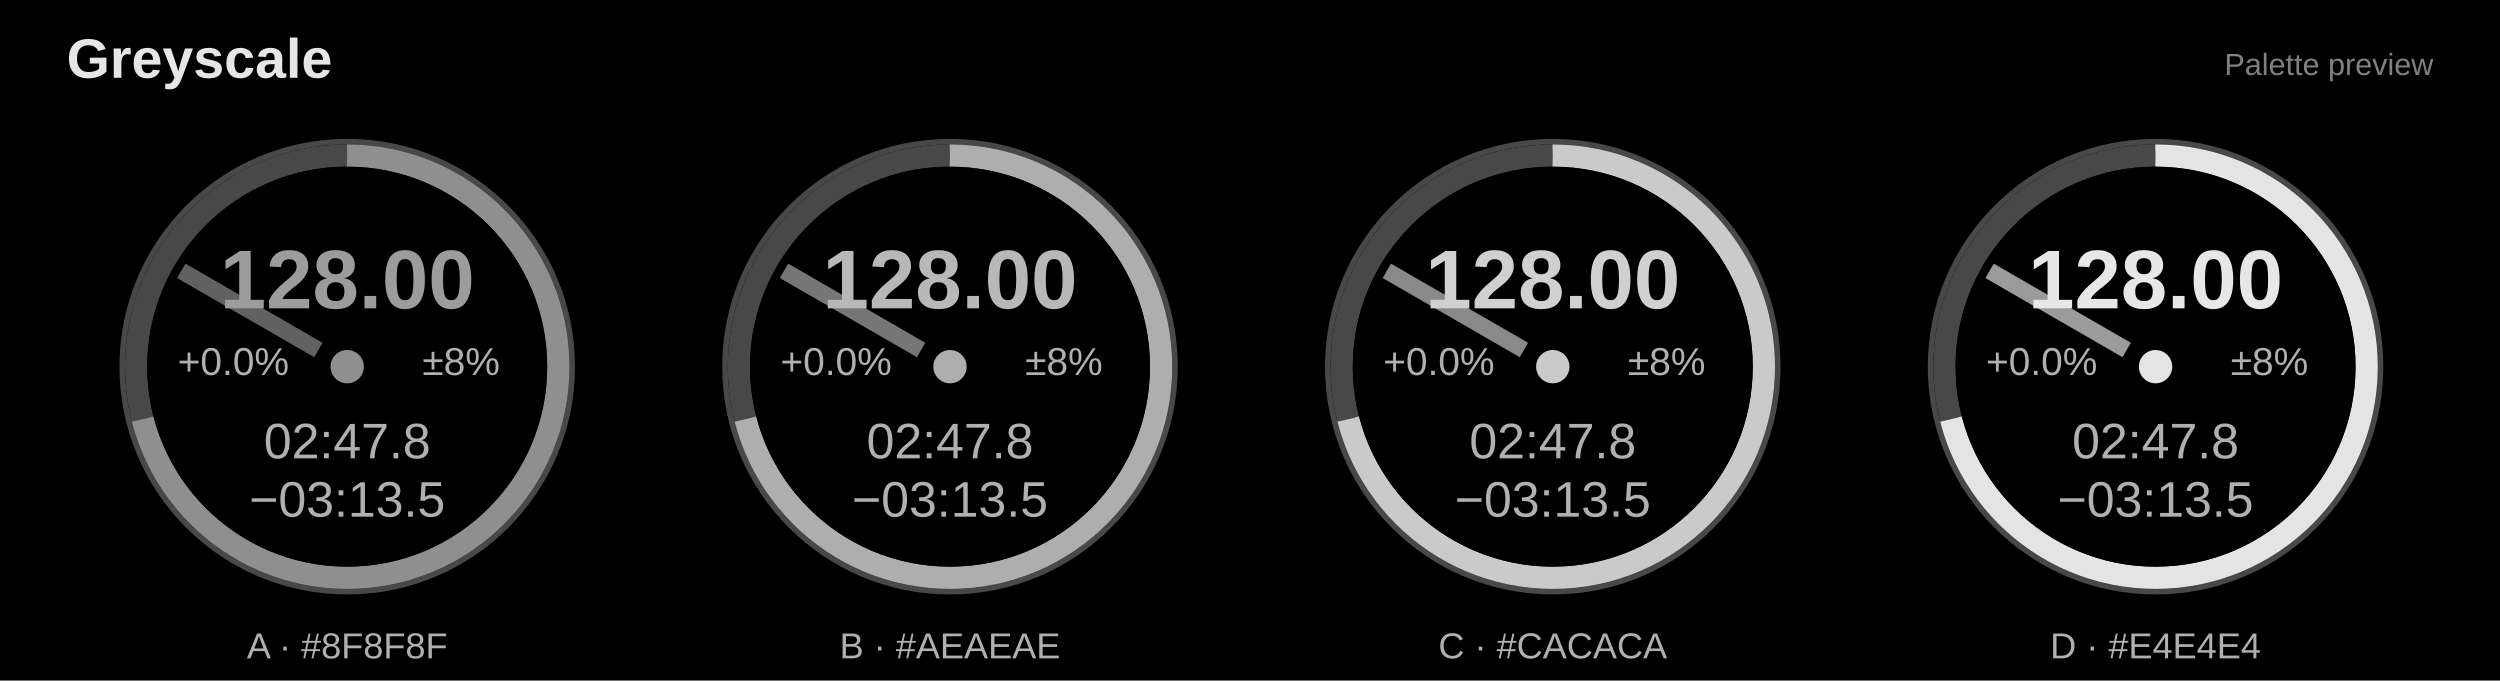
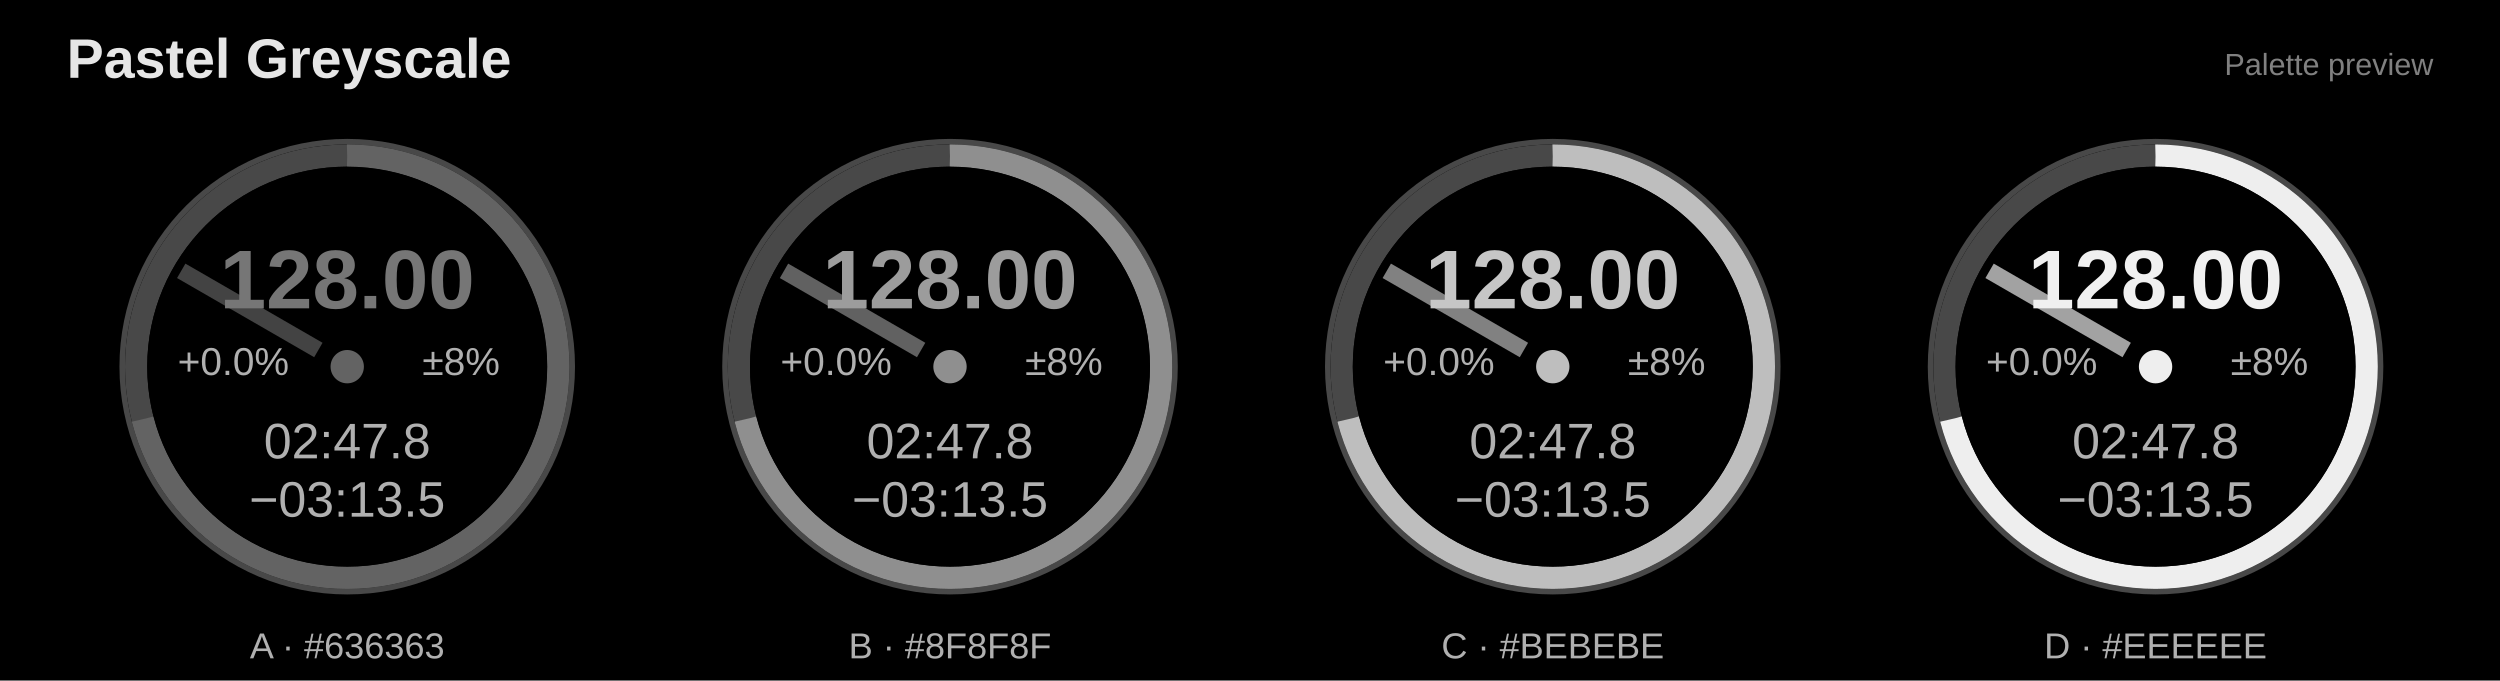
<svg xmlns="http://www.w3.org/2000/svg" width="900" height="245" viewBox="0 0 900 245" role="img" aria-labelledby="title desc">
  <style>text{font-family:Arial,Helvetica,sans-serif;font-variant-numeric:tabular-nums}</style>
  <rect width="900" height="245" fill="#000000" />
  <g transform="translate(0,0)">
-     <text x="24" y="28" fill="#E6E6E6" font-size="20" text-anchor="start" font-weight="600">Greyscale</text>
+     <text x="24" y="28" fill="#E6E6E6" font-size="20" text-anchor="start" font-weight="600">Pastel Greyscale</text>
    <text x="876" y="27" fill="#808080" font-size="11" text-anchor="end" font-weight="400">Palette preview</text>
    <g transform="translate(43,50)">
+       <circle cx="82" cy="82" r="81" fill="#000000" stroke="#484848" stroke-width="2" />
+       <circle cx="82" cy="82" r="76" fill="none" stroke="#484848" stroke-width="8" />
+       <circle cx="82" cy="82" r="76" fill="none" stroke="#636363" stroke-width="8" stroke-dasharray="339.041 138.481" transform="rotate(-90 82 82)" />
+       <circle cx="82" cy="82" r="71.5" fill="#000000" stroke="#000000" />
+       <rect x="79" y="13" width="6" height="57" fill="#434343" transform="rotate(-60 82 82)" />
+       <circle cx="82" cy="82" r="6" fill="#636363" />
+       <text x="82" y="61" fill="#767676" font-size="30" text-anchor="middle" font-weight="700">128.00</text>
+       <text x="41" y="85" fill="#B0B0B0" font-size="14" text-anchor="middle" font-weight="400">+0.0%</text>
+       <text x="123" y="85" fill="#B0B0B0" font-size="14" text-anchor="middle" font-weight="400">±8%</text>
+       <text x="82" y="115" fill="#B0B0B0" font-size="18" text-anchor="middle" font-weight="400">02:47.8</text>
+       <text x="82" y="136" fill="#B0B0B0" font-size="18" text-anchor="middle" font-weight="400">−03:13.5</text>
+       <text x="82" y="187" fill="#B0B0B0" font-size="13" text-anchor="middle" font-weight="400">A  ·  #636363</text>
+     </g>
+     <g transform="translate(260,50)">
      <circle cx="82" cy="82" r="81" fill="#000000" stroke="#484848" stroke-width="2" />
      <circle cx="82" cy="82" r="76" fill="none" stroke="#484848" stroke-width="8" />
      <circle cx="82" cy="82" r="76" fill="none" stroke="#8F8F8F" stroke-width="8" stroke-dasharray="339.041 138.481" transform="rotate(-90 82 82)" />
      <circle cx="82" cy="82" r="71.5" fill="#000000" stroke="#000000" />
      <rect x="79" y="13" width="6" height="57" fill="#616161" transform="rotate(-60 82 82)" />
      <circle cx="82" cy="82" r="6" fill="#8F8F8F" />
      <text x="82" y="61" fill="#9C9C9C" font-size="30" text-anchor="middle" font-weight="700">128.00</text>
      <text x="41" y="85" fill="#B0B0B0" font-size="14" text-anchor="middle" font-weight="400">+0.0%</text>
      <text x="123" y="85" fill="#B0B0B0" font-size="14" text-anchor="middle" font-weight="400">±8%</text>
      <text x="82" y="115" fill="#B0B0B0" font-size="18" text-anchor="middle" font-weight="400">02:47.8</text>
      <text x="82" y="136" fill="#B0B0B0" font-size="18" text-anchor="middle" font-weight="400">−03:13.5</text>
-       <text x="82" y="187" fill="#B0B0B0" font-size="13" text-anchor="middle" font-weight="400">A  ·  #8F8F8F</text>
+       <text x="82" y="187" fill="#B0B0B0" font-size="13" text-anchor="middle" font-weight="400">B  ·  #8F8F8F</text>
    </g>
-     <g transform="translate(260,50)">
+     <g transform="translate(477,50)">
      <circle cx="82" cy="82" r="81" fill="#000000" stroke="#484848" stroke-width="2" />
      <circle cx="82" cy="82" r="76" fill="none" stroke="#484848" stroke-width="8" />
-       <circle cx="82" cy="82" r="76" fill="none" stroke="#AEAEAE" stroke-width="8" stroke-dasharray="339.041 138.481" transform="rotate(-90 82 82)" />
+       <circle cx="82" cy="82" r="76" fill="none" stroke="#BEBEBE" stroke-width="8" stroke-dasharray="339.041 138.481" transform="rotate(-90 82 82)" />
      <circle cx="82" cy="82" r="71.5" fill="#000000" stroke="#000000" />
-       <rect x="79" y="13" width="6" height="57" fill="#767676" transform="rotate(-60 82 82)" />
-       <circle cx="82" cy="82" r="6" fill="#AEAEAE" />
-       <text x="82" y="61" fill="#B8B8B8" font-size="30" text-anchor="middle" font-weight="700">128.00</text>
+       <rect x="79" y="13" width="6" height="57" fill="#818181" transform="rotate(-60 82 82)" />
+       <circle cx="82" cy="82" r="6" fill="#BEBEBE" />
+       <text x="82" y="61" fill="#C6C6C6" font-size="30" text-anchor="middle" font-weight="700">128.00</text>
      <text x="41" y="85" fill="#B0B0B0" font-size="14" text-anchor="middle" font-weight="400">+0.0%</text>
      <text x="123" y="85" fill="#B0B0B0" font-size="14" text-anchor="middle" font-weight="400">±8%</text>
      <text x="82" y="115" fill="#B0B0B0" font-size="18" text-anchor="middle" font-weight="400">02:47.8</text>
      <text x="82" y="136" fill="#B0B0B0" font-size="18" text-anchor="middle" font-weight="400">−03:13.5</text>
-       <text x="82" y="187" fill="#B0B0B0" font-size="13" text-anchor="middle" font-weight="400">B  ·  #AEAEAE</text>
+       <text x="82" y="187" fill="#B0B0B0" font-size="13" text-anchor="middle" font-weight="400">C  ·  #BEBEBE</text>
    </g>
-     <g transform="translate(477,50)">
+     <g transform="translate(694,50)">
      <circle cx="82" cy="82" r="81" fill="#000000" stroke="#484848" stroke-width="2" />
      <circle cx="82" cy="82" r="76" fill="none" stroke="#484848" stroke-width="8" />
-       <circle cx="82" cy="82" r="76" fill="none" stroke="#CACACA" stroke-width="8" stroke-dasharray="339.041 138.481" transform="rotate(-90 82 82)" />
+       <circle cx="82" cy="82" r="76" fill="none" stroke="#EEEEEE" stroke-width="8" stroke-dasharray="339.041 138.481" transform="rotate(-90 82 82)" />
      <circle cx="82" cy="82" r="71.5" fill="#000000" stroke="#000000" />
-       <rect x="79" y="13" width="6" height="57" fill="#898989" transform="rotate(-60 82 82)" />
-       <circle cx="82" cy="82" r="6" fill="#CACACA" />
-       <text x="82" y="61" fill="#D0D0D0" font-size="30" text-anchor="middle" font-weight="700">128.00</text>
+       <rect x="79" y="13" width="6" height="57" fill="#A2A2A2" transform="rotate(-60 82 82)" />
+       <circle cx="82" cy="82" r="6" fill="#EEEEEE" />
+       <text x="82" y="61" fill="#F0F0F0" font-size="30" text-anchor="middle" font-weight="700">128.00</text>
      <text x="41" y="85" fill="#B0B0B0" font-size="14" text-anchor="middle" font-weight="400">+0.0%</text>
      <text x="123" y="85" fill="#B0B0B0" font-size="14" text-anchor="middle" font-weight="400">±8%</text>
      <text x="82" y="115" fill="#B0B0B0" font-size="18" text-anchor="middle" font-weight="400">02:47.8</text>
      <text x="82" y="136" fill="#B0B0B0" font-size="18" text-anchor="middle" font-weight="400">−03:13.5</text>
-       <text x="82" y="187" fill="#B0B0B0" font-size="13" text-anchor="middle" font-weight="400">C  ·  #CACACA</text>
-     </g>
-     <g transform="translate(694,50)">
-       <circle cx="82" cy="82" r="81" fill="#000000" stroke="#484848" stroke-width="2" />
-       <circle cx="82" cy="82" r="76" fill="none" stroke="#484848" stroke-width="8" />
-       <circle cx="82" cy="82" r="76" fill="none" stroke="#E4E4E4" stroke-width="8" stroke-dasharray="339.041 138.481" transform="rotate(-90 82 82)" />
-       <circle cx="82" cy="82" r="71.5" fill="#000000" stroke="#000000" />
-       <rect x="79" y="13" width="6" height="57" fill="#9B9B9B" transform="rotate(-60 82 82)" />
-       <circle cx="82" cy="82" r="6" fill="#E4E4E4" />
-       <text x="82" y="61" fill="#E7E7E7" font-size="30" text-anchor="middle" font-weight="700">128.00</text>
-       <text x="41" y="85" fill="#B0B0B0" font-size="14" text-anchor="middle" font-weight="400">+0.0%</text>
-       <text x="123" y="85" fill="#B0B0B0" font-size="14" text-anchor="middle" font-weight="400">±8%</text>
-       <text x="82" y="115" fill="#B0B0B0" font-size="18" text-anchor="middle" font-weight="400">02:47.8</text>
-       <text x="82" y="136" fill="#B0B0B0" font-size="18" text-anchor="middle" font-weight="400">−03:13.5</text>
-       <text x="82" y="187" fill="#B0B0B0" font-size="13" text-anchor="middle" font-weight="400">D  ·  #E4E4E4</text>
+       <text x="82" y="187" fill="#B0B0B0" font-size="13" text-anchor="middle" font-weight="400">D  ·  #EEEEEE</text>
    </g>
  </g>
</svg>
